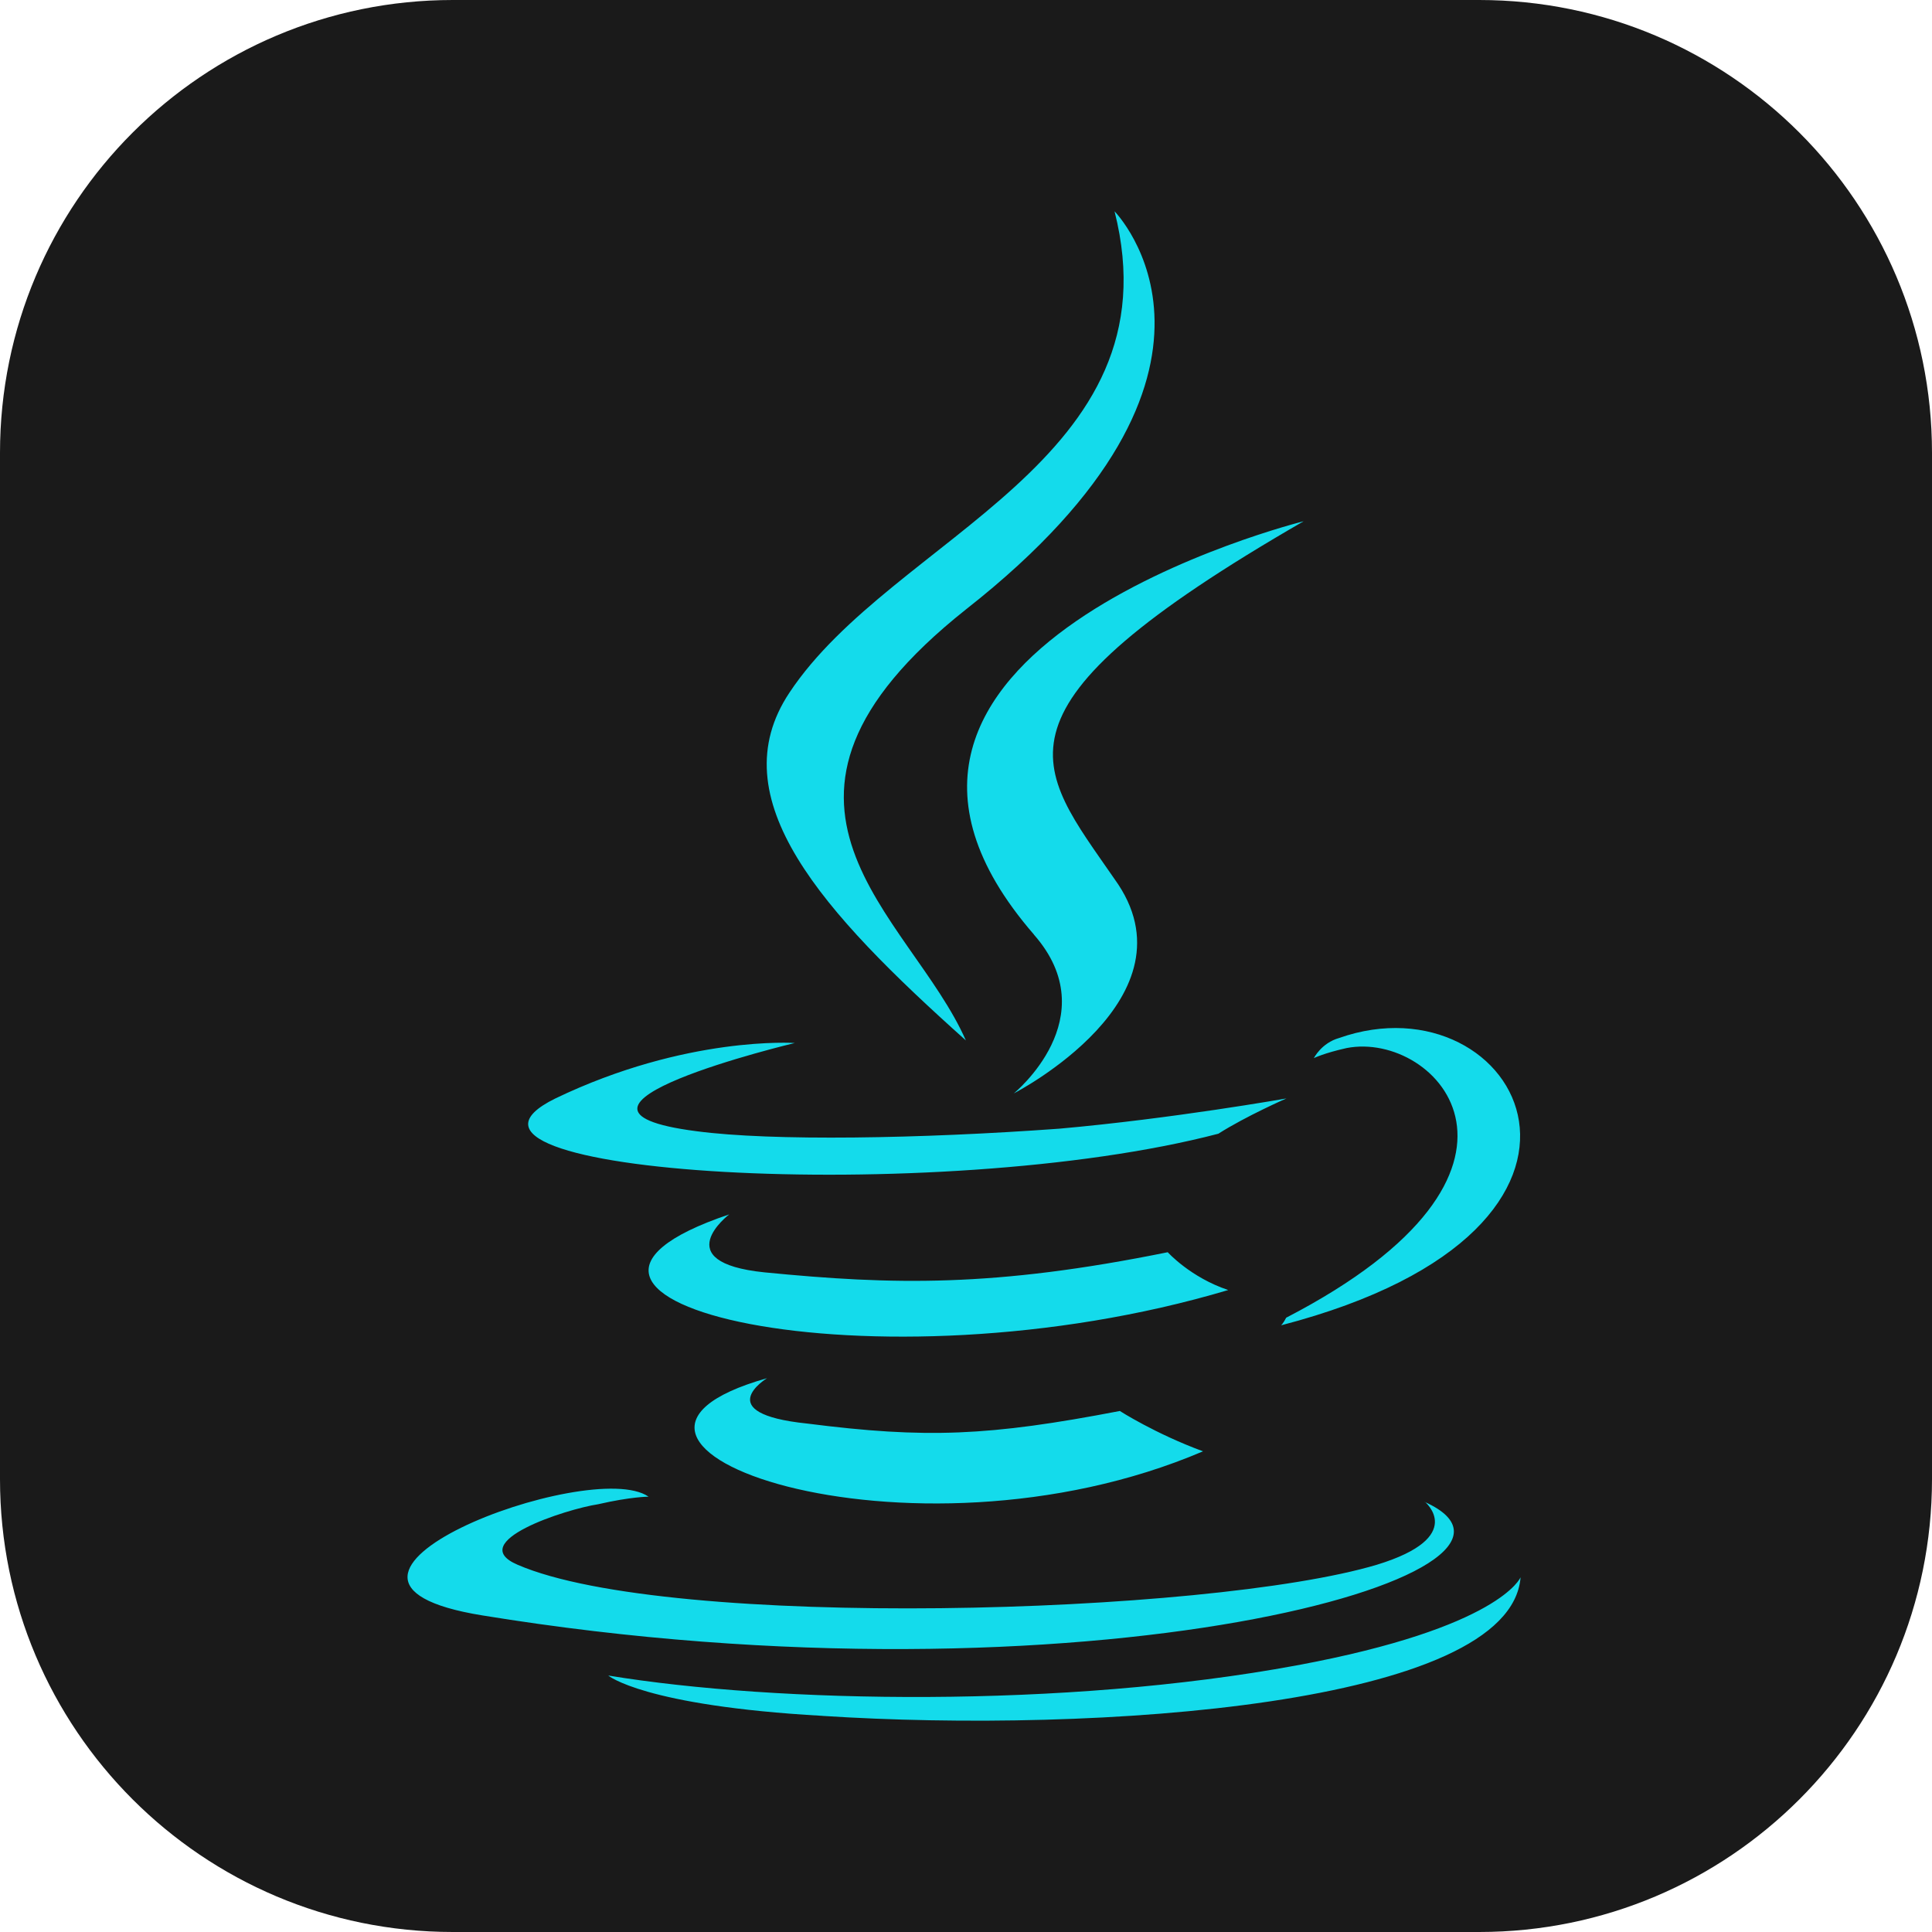
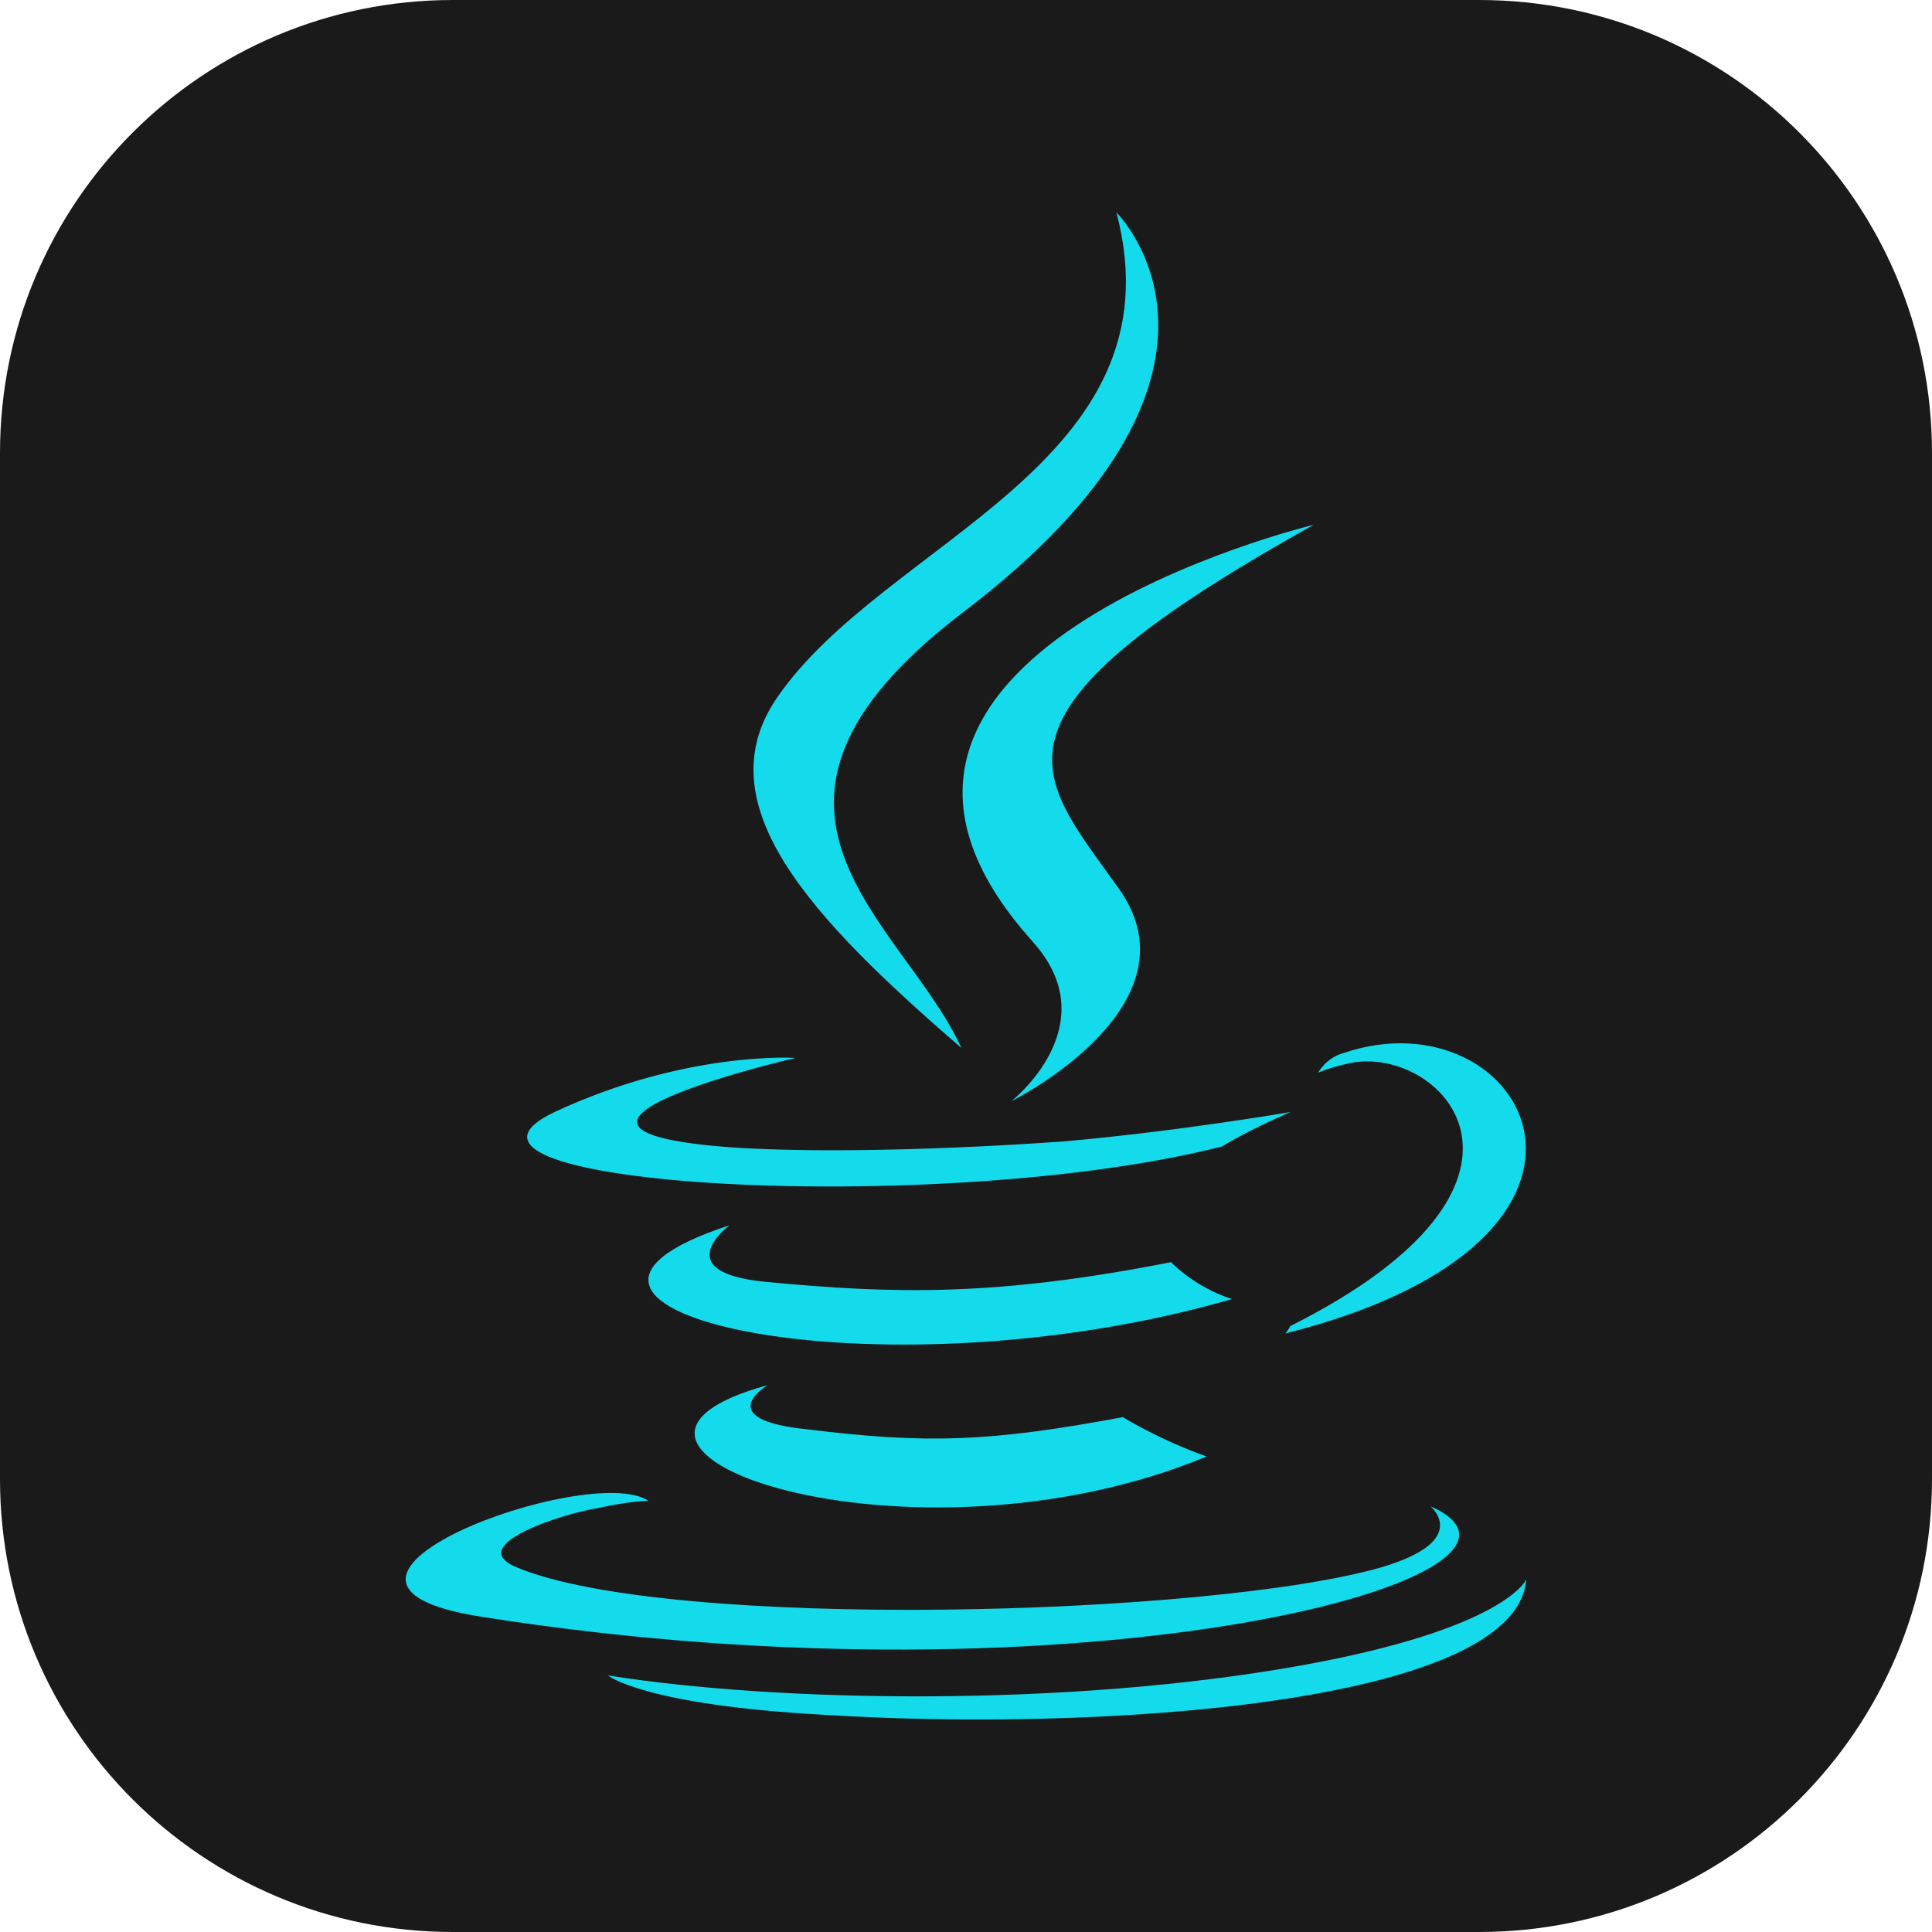
<svg xmlns="http://www.w3.org/2000/svg" width="100" height="100" viewBox="0 0 100 100" fill="none">
  <path d="M76.562 0H23.438C10.493 0 0 10.493 0 23.438V76.562C0 89.507 10.493 100 23.438 100H76.562C89.507 100 100 89.507 100 76.562V23.438C100 10.493 89.507 0 76.562 0Z" fill="#1A1A1A" />
-   <path d="M39.701 71.335C39.701 71.335 36.701 73.161 41.789 73.684C47.932 74.466 51.181 74.335 57.963 73.032C57.963 73.032 59.789 74.207 62.268 75.12C47.004 81.641 27.699 74.728 39.701 71.335ZM37.744 62.857C37.744 62.857 34.483 65.336 39.57 65.857C46.221 66.509 51.441 66.639 60.442 64.815C60.442 64.815 61.618 66.12 63.573 66.772C45.181 72.25 24.569 67.291 37.744 62.857ZM73.748 77.728C73.748 77.728 75.965 79.554 71.269 80.99C62.529 83.598 34.613 84.382 26.787 80.99C24.048 79.814 29.265 78.118 30.96 77.859C32.657 77.468 33.569 77.468 33.569 77.468C30.569 75.38 13.61 81.772 24.959 83.612C56.136 88.7 81.836 81.394 73.747 77.741L73.748 77.728ZM41.136 53.986C41.136 53.986 26.916 57.378 36.047 58.551C39.96 59.072 47.656 58.942 54.831 58.42C60.702 57.899 66.585 56.855 66.585 56.855C66.585 56.855 64.497 57.768 63.063 58.681C48.571 62.467 20.785 60.771 28.743 56.857C35.528 53.595 41.136 53.986 41.136 53.986ZM66.572 68.205C81.184 60.638 74.398 53.334 69.702 54.247C68.527 54.508 68.006 54.768 68.006 54.768C68.006 54.768 68.397 53.986 69.311 53.727C78.572 50.465 85.879 63.51 66.311 68.598C66.311 68.598 66.442 68.467 66.572 68.206V68.205ZM42.57 88.814C56.659 89.728 78.182 88.293 78.705 81.639C78.705 81.639 77.663 84.247 67.095 86.204C55.094 88.421 40.222 88.161 31.483 86.725C31.483 86.725 33.309 88.29 42.571 88.812L42.57 88.814Z" fill="#14DBEB" />
-   <path d="M57.689 10.938C57.689 10.938 65.777 19.156 49.993 31.547C37.34 41.591 47.122 47.331 49.993 53.852C42.558 47.2 37.211 41.329 40.862 35.85C46.223 27.767 60.962 23.853 57.689 10.938ZM53.516 48.376C57.298 52.681 52.474 56.594 52.474 56.594C52.474 56.594 62.127 51.639 57.692 45.505C53.648 39.635 50.517 36.765 67.476 26.98C67.476 26.98 40.734 33.632 53.518 48.373L53.516 48.376Z" fill="#14DBEB" />
+   <path d="M39.733 71.695C39.733 71.695 36.713 73.477 41.835 73.987C48.02 74.751 51.29 74.623 58.118 73.351C58.118 73.351 59.957 74.498 62.452 75.389C47.086 81.755 27.65 75.007 39.733 71.695ZM37.763 63.418C37.763 63.418 34.479 65.838 39.601 66.346C46.297 66.983 51.553 67.11 60.614 65.329C60.614 65.329 61.797 66.603 63.766 67.24C45.25 72.588 24.499 67.748 37.763 63.419V63.418ZM74.01 77.935C74.01 77.935 76.242 79.718 71.514 81.119C62.715 83.666 34.611 84.431 26.731 81.119C23.975 79.972 29.227 78.316 30.933 78.063C32.641 77.681 33.559 77.681 33.559 77.681C30.539 75.643 13.466 81.883 24.892 83.679C56.279 88.646 82.152 81.514 74.009 77.948L74.01 77.935ZM41.177 54.757C41.177 54.757 26.862 58.069 36.054 59.214C39.994 59.722 47.742 59.596 54.965 59.086C60.875 58.578 66.799 57.558 66.799 57.558C66.799 57.558 64.697 58.45 63.253 59.341C48.663 63.037 20.69 61.381 28.701 57.56C35.532 54.376 41.177 54.757 41.177 54.757ZM66.785 68.638C81.496 61.252 74.665 54.121 69.937 55.013C68.754 55.267 68.229 55.522 68.229 55.522C68.229 55.522 68.623 54.757 69.543 54.505C78.867 51.32 86.222 64.055 66.523 69.022C66.523 69.022 66.655 68.894 66.785 68.64V68.638ZM42.621 88.757C56.805 89.649 78.474 88.249 79 81.753C79 81.753 77.951 84.299 67.312 86.21C55.23 88.374 40.257 88.12 31.459 86.718C31.459 86.718 33.297 88.246 42.622 88.756L42.621 88.757Z" fill="#14DBEB" />
+   <path d="M57.788 11C57.788 11 66.227 19.28 49.757 31.764C36.552 41.884 46.76 47.667 49.757 54.237C41.998 47.536 36.419 41.62 40.228 36.1C45.822 27.956 61.203 24.013 57.788 11ZM53.432 48.72C57.379 53.057 52.345 57 52.345 57C52.345 57 62.418 52.007 57.791 45.828C53.57 39.913 50.303 37.022 68 27.163C68 27.163 40.094 33.865 53.435 48.717L53.432 48.72Z" fill="#14DBEB" />
</svg>
